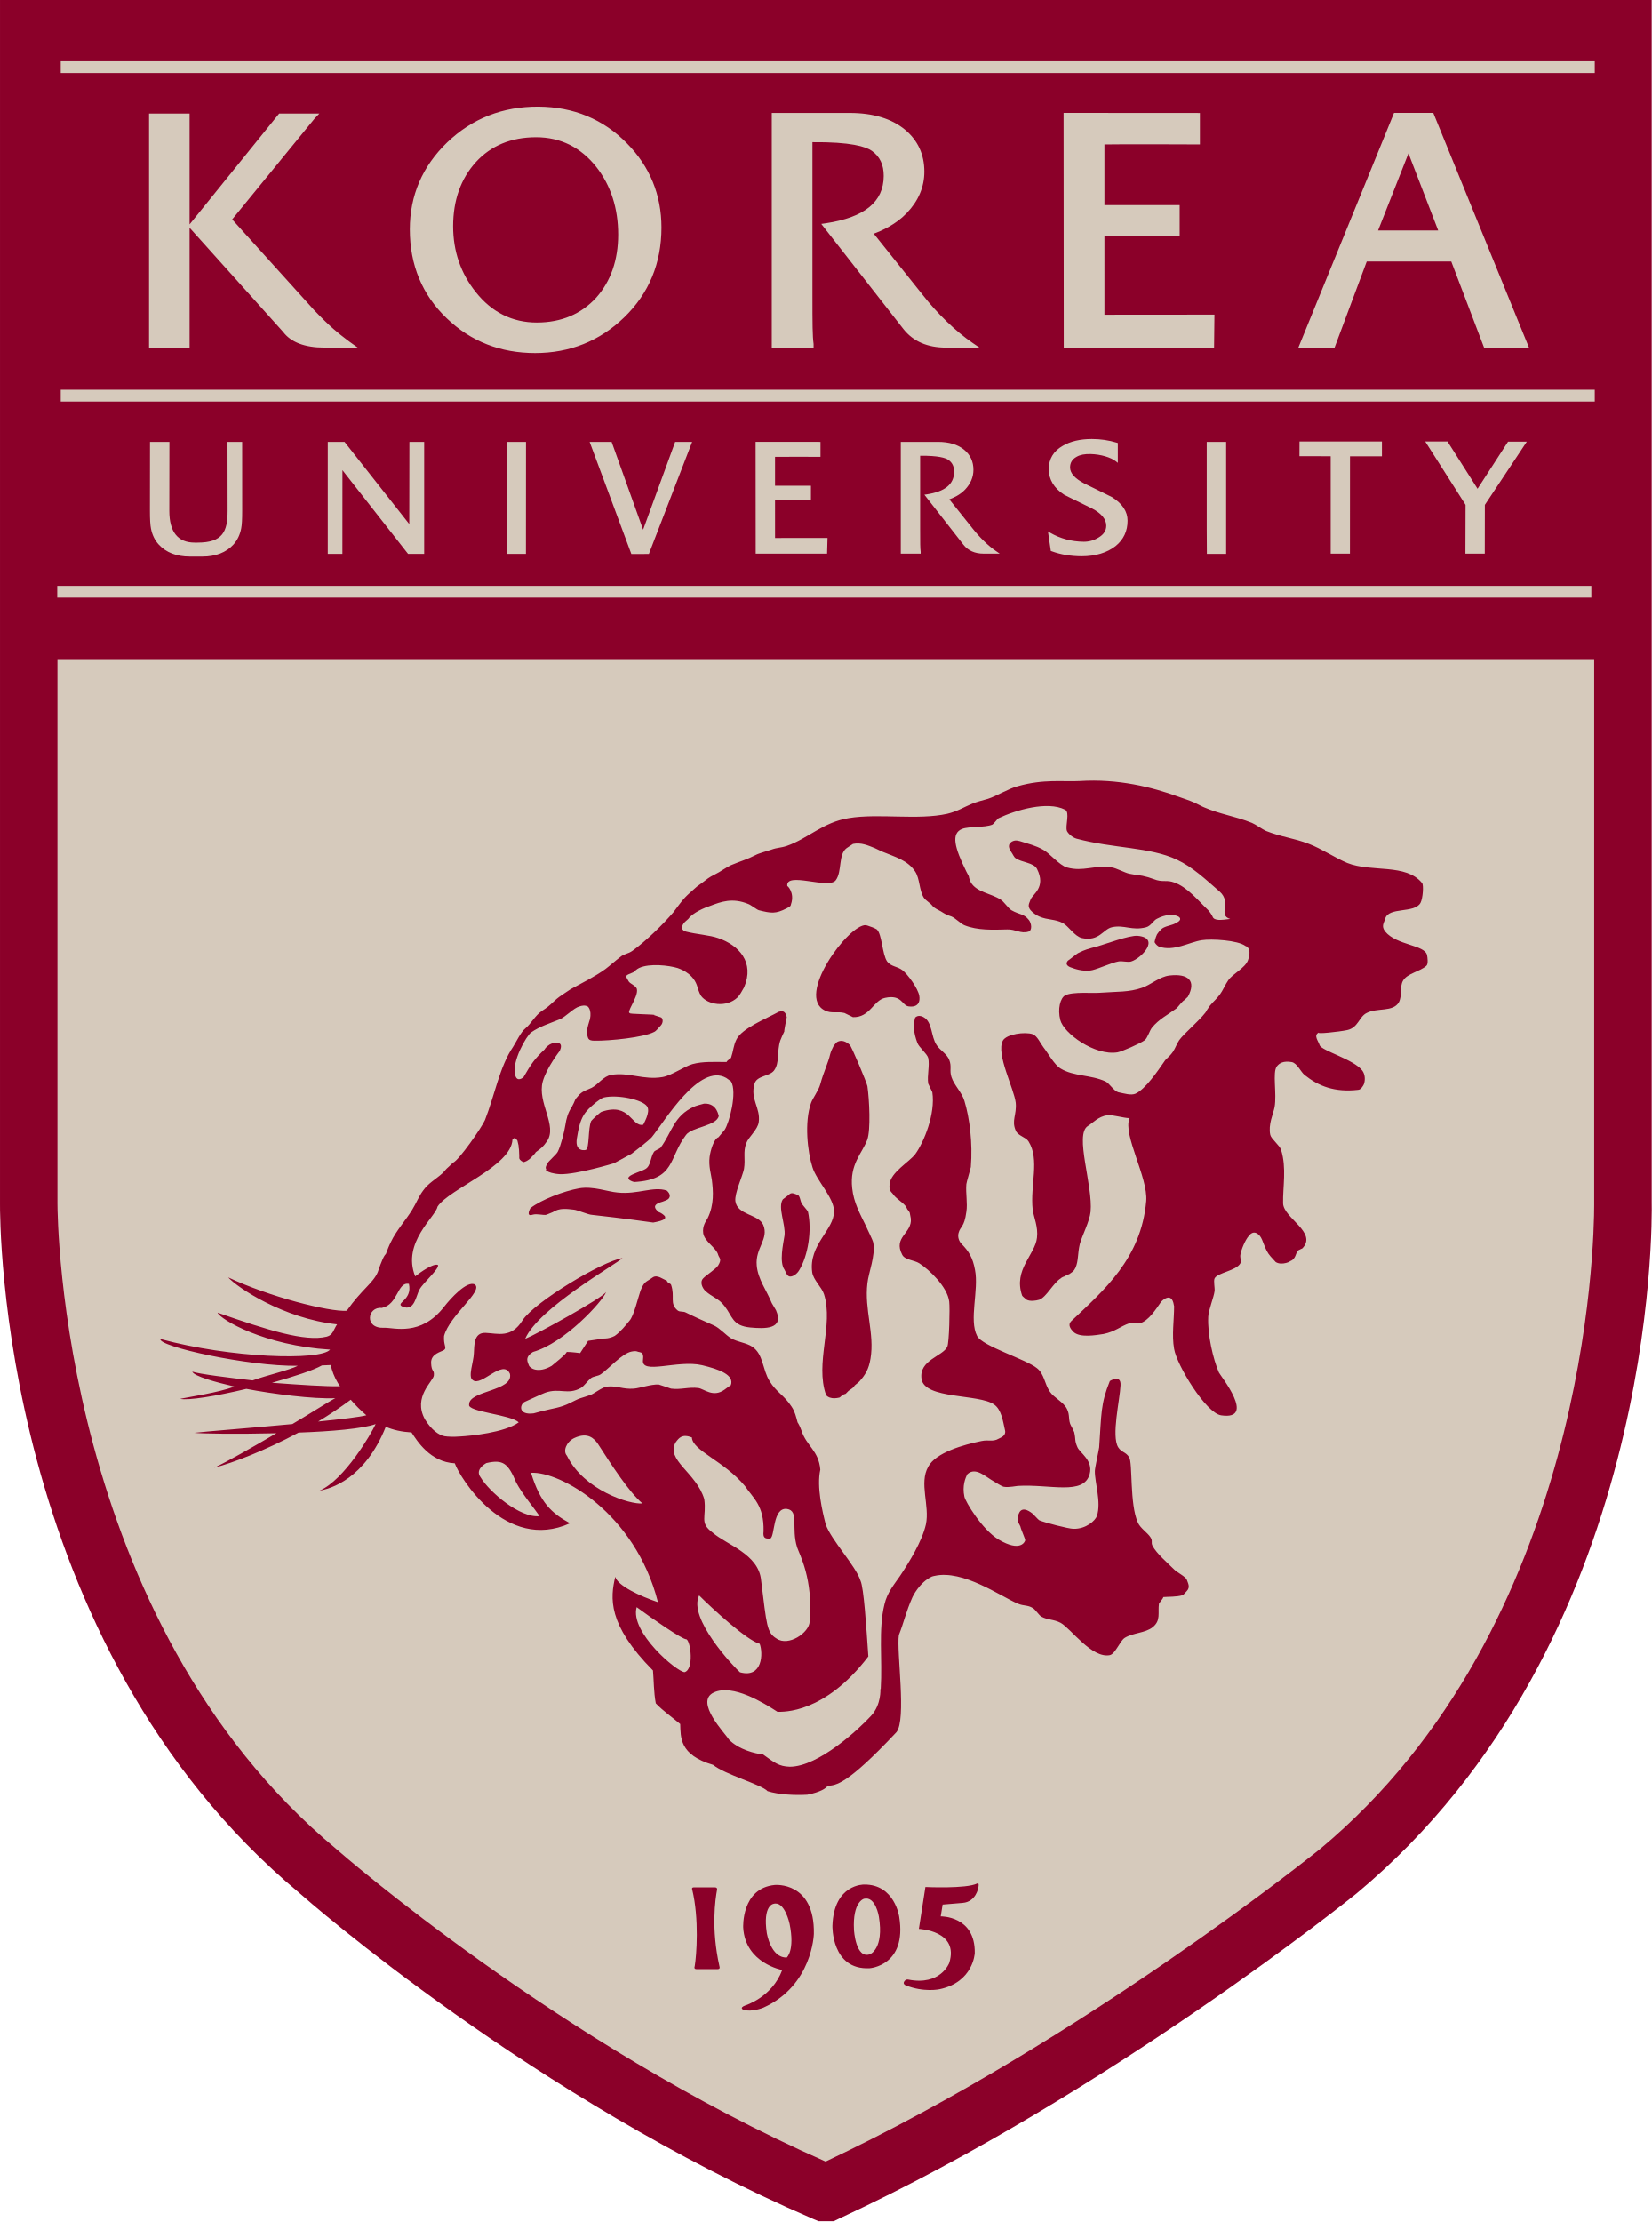
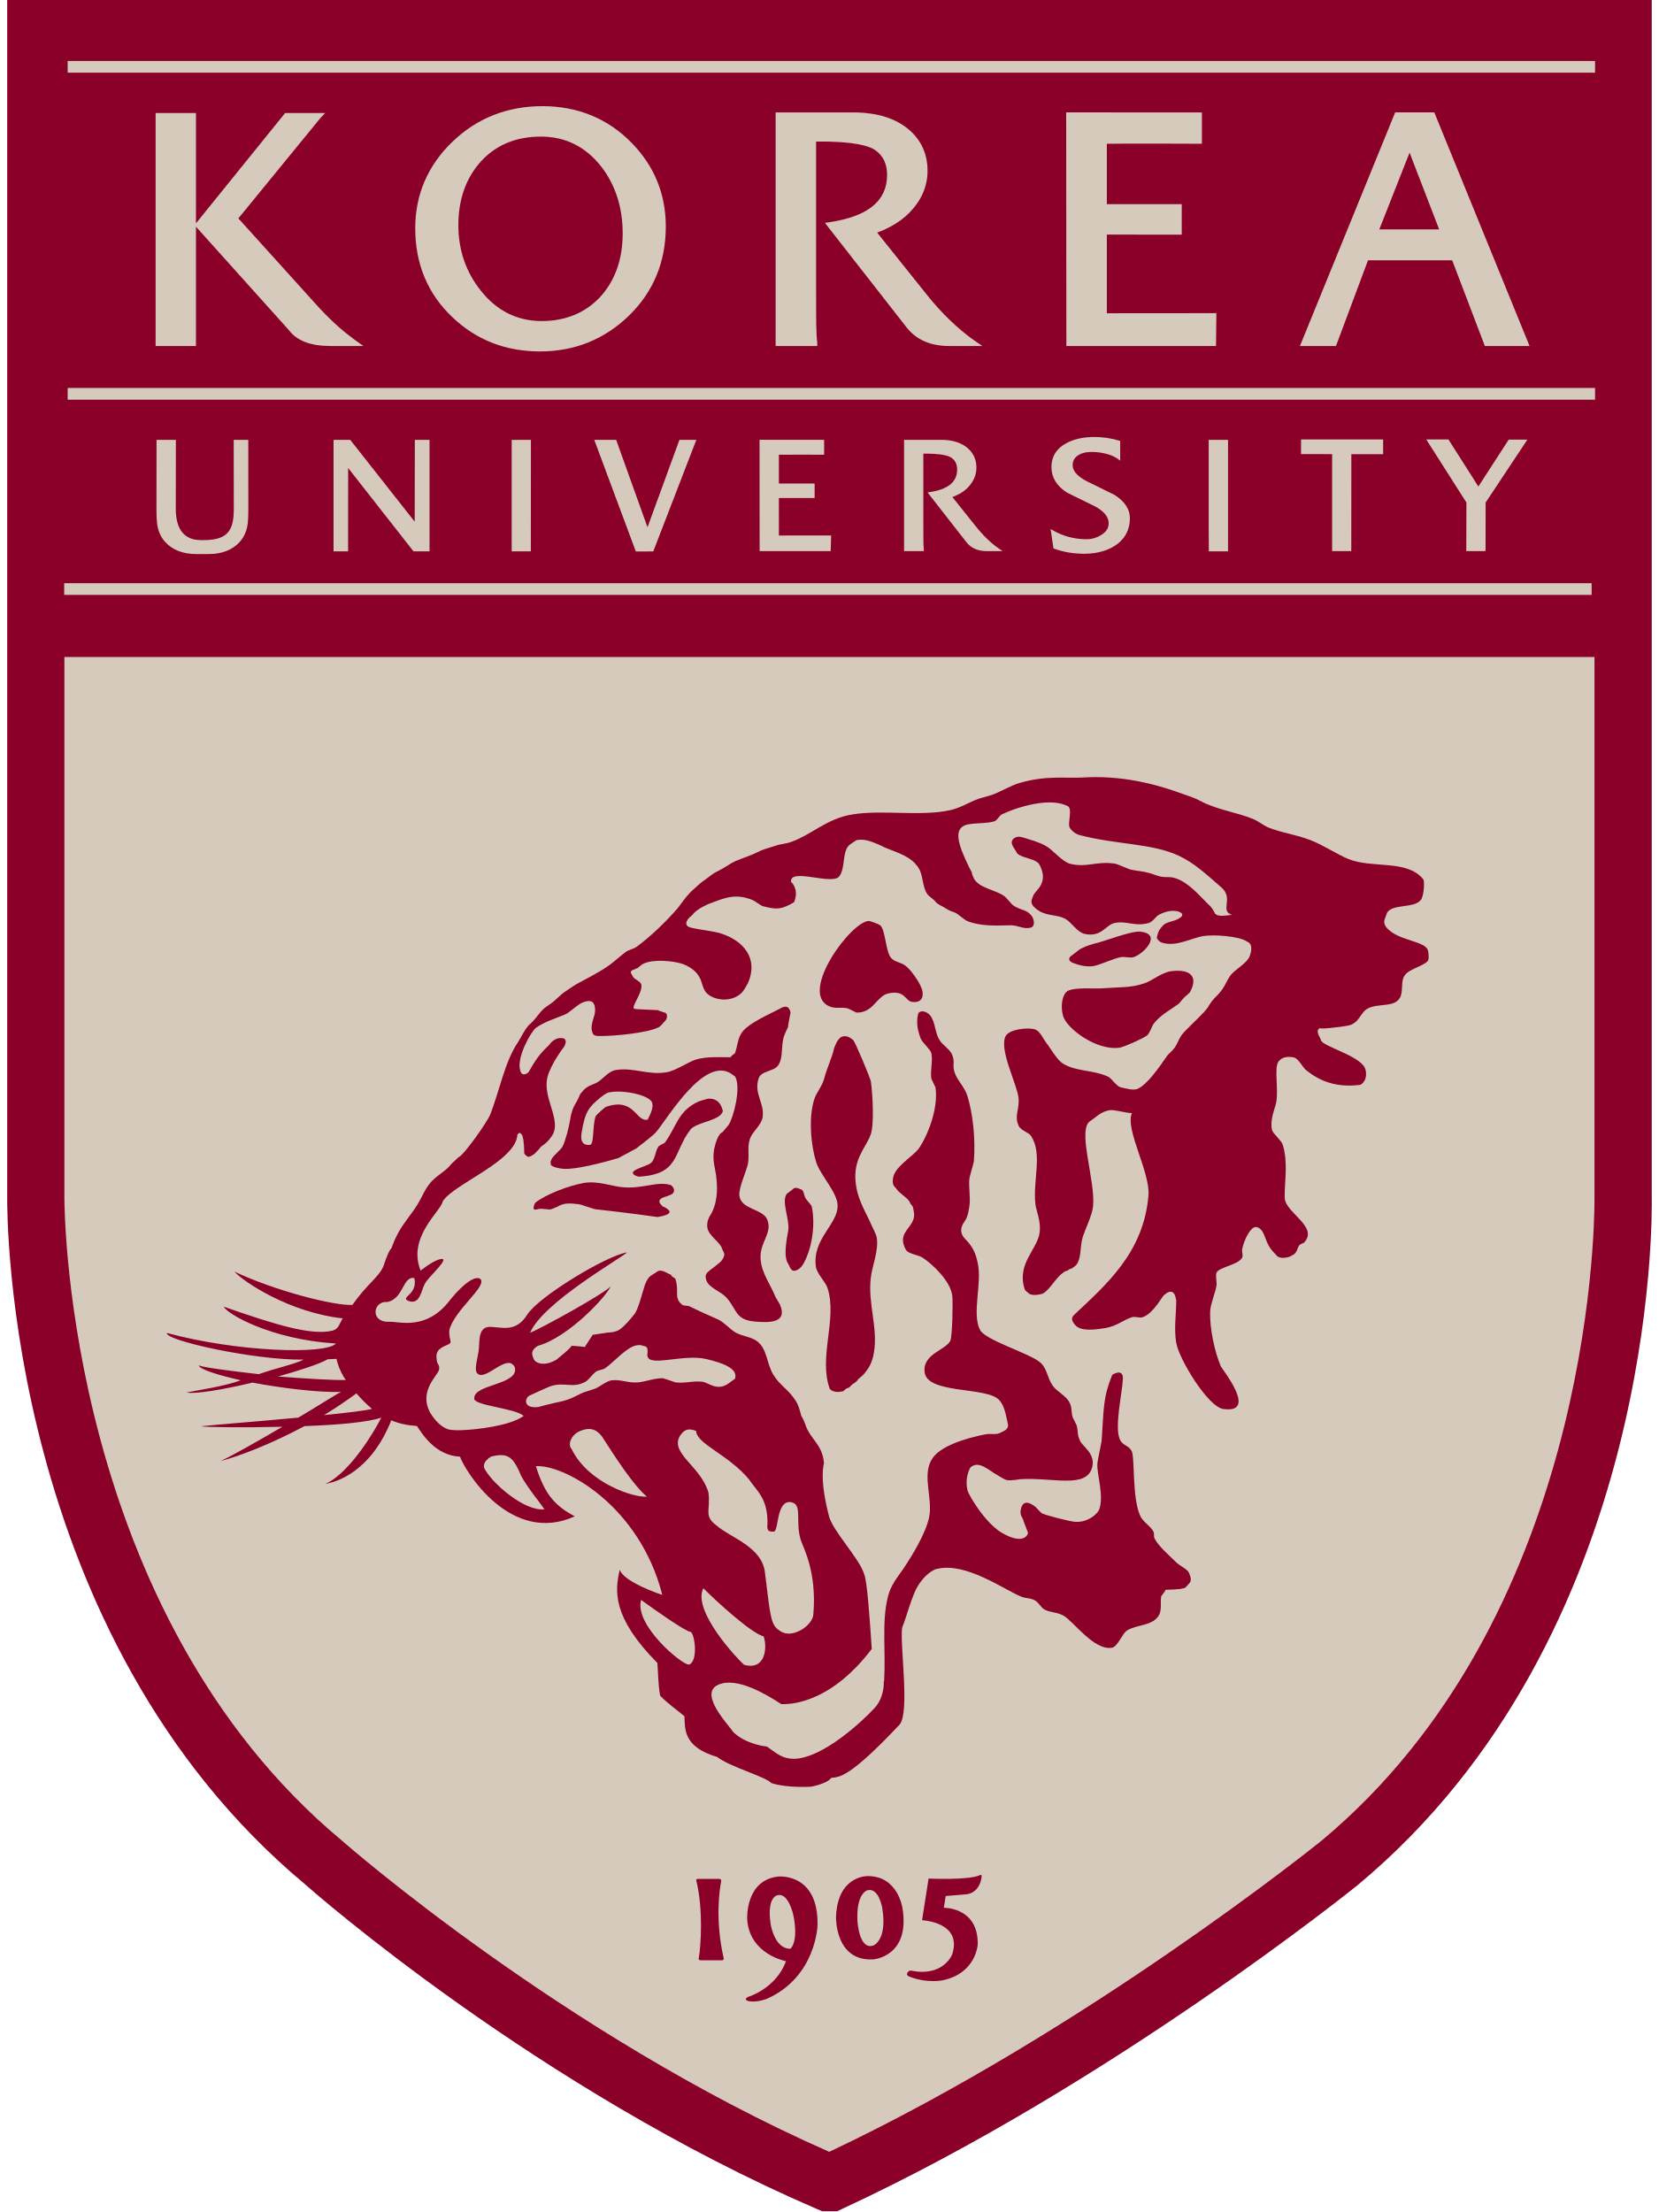
- <svg xmlns="http://www.w3.org/2000/svg" xml:space="preserve" width="200px" height="269px" x="0px" y="0px" viewBox="0 0 200 269">
+ <svg xmlns="http://www.w3.org/2000/svg" xml:space="preserve" width="72" height="96" x="0px" y="0px" viewBox="0 0 200 269">
  <path fill="#8B0029" d="M199.993 145.518V0H.001v145.591c-.018 2.128-.143 53.285 36.286 83.612l-.081-.065c1.144 1.016 28.39 24.904 62.243 39.489l.667.283h1.824l.692-.332c32.591-15.114 62.306-39.104 62.61-39.341 36.47-30.371 35.796-81.549 35.751-83.719z" />
  <path fill="#D6CABC" d="M7.354 7.417v1.418h185.745V7.417H7.354zM7.354 47.182v1.422h185.745v-1.422H7.354zM6.931 70.923v1.418h185.753v-1.418H6.931zM41.972 41.103c-.992-.756-1.935-1.465-3.969-3.599 0 0-8.585-9.499-9.89-10.946.332-.408 9.984-12.207 9.984-12.213l.57-.598h-4.869L22.956 27.16V13.747h-4.908v28.33h4.908v-14.51l11.323 12.605c.933 1.253 2.626 1.904 4.989 1.904h4.047l-.968-.69c.012.006-.375-.283-.375-.283zM65.2 12.91c-4.316-.025-8.032 1.428-11.042 4.315-3.004 2.887-4.536 6.434-4.536 10.537 0 4.321 1.509 7.955 4.493 10.789 2.898 2.781 6.486 4.187 10.679 4.187 4.188 0 7.826-1.455 10.805-4.34 2.969-2.879 4.493-6.529 4.493-10.848 0-3.953-1.404-7.383-4.167-10.188-2.862-2.928-6.481-4.424-10.725-4.452m-.205 26.132c-2.948 0-5.447-1.234-7.382-3.676-1.82-2.262-2.747-4.947-2.747-7.983 0-3.13.926-5.747 2.751-7.759 1.825-1.998 4.275-3.013 7.295-3.013 2.961 0 5.42 1.221 7.318 3.633 1.736 2.231 2.619 4.978 2.619 8.151 0 3.083-.892 5.651-2.657 7.632-1.821 1.995-4.252 3.015-7.197 3.015zM133.729 28.53l9.107.005v-3.711l-9.107.004v-7.343c1.988-.047 11.143-.003 11.248-.003l.311.003v-3.809l-16.506-.011v.315l.021 28.096h18.2l.045-3.992-13.318.011-.001-9.565zM173.342 13.666h-4.55l-11.583 28.411h4.384s3.755-10.027 3.896-10.423h10.235c.142.391 3.972 10.423 3.972 10.423h5.438l-11.586-28.411h-.206m.799 14.229h-7.279c.28-.734 3.188-8.09 3.679-9.33.474 1.244 3.323 8.603 3.6 9.33zM111.693 35.659s-4.709-5.885-5.898-7.373c.975-.356 2.68-1.118 3.983-2.481 1.425-1.481 2.144-3.176 2.144-5.026 0-2.08-.788-3.792-2.351-5.09-1.625-1.338-3.869-2.017-6.69-2.017h-9.432v28.405h5.063v-.437c-.133-.952-.14-2.415-.14-5.789v-18.64c4.633-.045 6.476.541 7.195 1.049.968.691 1.445 1.685 1.436 3.048-.018 3.135-2.317 5.009-7.025 5.718l-.536.075 9.957 12.746c1.179 1.485 2.904 2.229 5.134 2.229h4.056l-.836-.573c-2.021-1.382-4.238-3.511-6.06-5.844zM93.845 60.568h4.346v-1.77l-4.346.004v-3.501c.945-.024 5.308 0 5.361 0h.142v-1.813l-7.857-.007v.151l.011 13.391h8.644l.053-1.907-6.353.008-.001-4.556zM29.176 53.495h-1.63l.012 8.343c0 2.49-.575 3.845-3.638 3.845h-.356c-2.035 0-3.063-1.301-3.063-3.845l.012-8.343h-2.351l-.009 8.35c0 1.014.04 1.705.125 2.127.142.757.455 1.418.946 1.95.884.96 2.149 1.456 3.76 1.456h1.52c1.605 0 2.88-.496 3.758-1.456.484-.532.797-1.193.942-1.953.086-.419.121-1.11.121-2.124l-.004-8.35h-.145zM49.575 53.495l-.003.147s-.016 9.004-.016 9.797c-.504-.637-7.835-9.944-7.835-9.944h-2.034v13.556h1.77l.007-10.137c.5.645 7.943 10.132 7.943 10.132l1.954.005V53.495h-1.786zM61.352 53.495v13.556h2.329l.008-13.556h-2.337zM146.131 67.051h2.334V53.495h-2.351v10.582l.017 2.974M81.748 53.495s-3.618 9.902-3.879 10.625c-.257-.727-3.81-10.625-3.81-10.625h-2.664l5.051 13.567 2.122-.003 5.236-13.564h-2.056zM134.662 60.183c-.01-.01-1.822-.9-1.822-.9l-1.556-.762c-1.141-.599-1.715-1.25-1.715-1.938 0-.577.263-.999.798-1.292.405-.239.996-.354 1.716-.329 1.186.034 2.399.388 3.032.879l.235.188v-2.405l-.098-.031a10.32 10.32 0 0 0-3.052-.451c-1.401 0-2.586.277-3.52.825-1.124.64-1.691 1.594-1.691 2.826 0 1.253.63 2.3 1.874 3.101.007.008.667.332.667.332l2.704 1.326c1.138.601 1.715 1.296 1.715 2.082 0 .591-.301 1.065-.934 1.437a3.326 3.326 0 0 1-1.794.507c-1.459-.014-2.832-.376-4.07-1.093l-.263-.159.349 2.371.09.028c1.085.405 2.33.616 3.658.616 1.648 0 3.074-.43 4.097-1.241.968-.778 1.448-1.818 1.448-3.075.002-1.104-.627-2.051-1.868-2.842zM157.347 53.444v.146l-.007 1.628s3.5 0 3.783.013v11.787h2.331l.007-11.787h3.866v-1.787h-9.98zM182.601 53.461s-3.458 5.338-3.692 5.704c-.239-.366-3.638-5.721-3.638-5.721h-2.698s4.827 7.593 4.882 7.668l-.017 5.906h2.344l.01-5.903 5.08-7.654h-2.271zM117.757 63.964s-2.24-2.805-2.814-3.518c.477-.171 1.286-.53 1.902-1.175.677-.712 1.02-1.521 1.02-2.401 0-.991-.37-1.803-1.124-2.428-.775-.639-1.847-.954-3.181-.954h-4.492v13.535h2.406v-.215c-.062-.452-.062-1.11-.062-2.754v-8.887c2.199-.02 3.08.259 3.423.505.467.327.695.801.688 1.448-.007 1.497-1.104 2.393-3.347 2.729l-.252.034 4.741 6.071c.56.703 1.376 1.067 2.434 1.067h1.95l-.411-.283c-.962-.649-2.012-1.67-2.881-2.774zM193.029 145.591v.314c0 4.295-.767 50.949-33.207 77.953-.263.206-28.56 23.048-59.854 37.825-32.251-14.192-58.892-37.521-59.161-37.757l-.078-.068C7.341 196.065 6.956 147.455 6.956 145.671V79.895H193.03l-.001 65.696z" />
  <path fill="#8B0029" d="M84.34 238.39h2.555c.354 0 .223-.321.223-.321-1.041-4.591-.498-8.194-.298-9.263 0 0 .1-.315-.266-.315H84.03c-.344 0-.214.264-.214.264.856 3.53.524 8.001.301 9.294 0-.001-.158.341.223.341zM93.807 228.204c-4.068.394-3.817 5.162-3.817 5.162.249 4.315 4.723 5.131 4.723 5.131-1.222 3.309-4.49 4.295-4.49 4.295-.769.296-.206.518-.206.518.977.325 2.398-.249 2.398-.249 5.974-2.676 6.129-8.938 6.129-8.938.127-6.387-4.737-5.919-4.737-5.919m1.454 8.779c-1.947.059-2.415-2.974-2.415-2.974-.5-3.327.793-3.518.793-3.518 1.367-.428 1.965 2.404 1.965 2.404.665 3.264-.343 4.088-.343 4.088zM108.879 232.066s-.536-3.955-4.25-3.915c0 0-3.669-.093-3.836 4.994 0 0-.14 5.369 4.497 5.137 0 0 4.543-.283 3.589-6.216m-3.527 4.515c-1.756.643-1.95-2.942-1.95-2.942-.187-3.427 1.21-3.765 1.21-3.765 1.411-.354 1.805 2.168 1.805 2.168.636 3.896-1.065 4.539-1.065 4.539zM109.971 239.655c3.921.775 4.958-2.002 4.958-2.002 1.251-3.941-3.672-4.132-3.672-4.132l.792-5.072s4.941.234 6.262-.421c0 0 .308-.209.135.535 0 0-.273 1.683-1.885 1.809l-2.427.203-.231 1.429s4.201-.091 4.122 4.447c0 0-.156 3.506-4.257 4.37 0 0-1.922.421-4.135-.48 0 0-.338-.163-.159-.433 0 0 .158-.322.497-.253zM95.51 144.647c.313-.376.712-.111 1.047 0 .316.089.325.706.508 1.023.097.222.71.843.769 1.033.497 2.282 0 5.273-1.026 7.006-.291.532-.763.812-1.095.83-.431.037-.57-.595-.723-.83-.657-.917-.161-3.103 0-4.125.171-1.314-.856-3.431-.201-4.388.001.001.709-.549.721-.549zM64.478 147.055c.555-.166 1.352.11 1.689 0l.745-.305c.861-.554 1.717-.396 2.592-.305.437.049 1.73.609 2.161.625.691.08 3.953.434 7.427.932-.031-.012 1.851-.246 1.376-.769.298.339-.052-.283-.763-.529l-.242-.259c.028-.027-.601-.525.519-.898-.425.124.735-.171.961-.415.45-.484-.21-1.002-.21-1.002-1.641-.554-3.485.499-5.951.24-1.215-.099-2.937-.794-4.648-.514-1.864.332-4.604 1.382-5.909 2.398-.001.001-.622 1.087.253.801zM85.243 133.61c1.678-.1 1.753 1.638 1.792 1.46-.191 1.24-3.239 1.351-3.961 2.319-2.131 2.773-1.247 5.425-6.279 5.708 0 0-1.012-.234-.621-.649.316-.335 1.536-.657 1.985-.933.652-.374.598-1.423 1.027-2.068.09-.16.657-.36.797-.498 1.411-1.911 1.571-3.845 4.065-4.979.1-.062 1.009-.323 1.195-.36z" />
  <path fill="#8B0029" d="M101.362 126.145c.574-.324 1.141 0 1.518.34.218.155 2.064 4.57 2.147 5.01.235 1.605.416 5.307-.021 6.494-.619 1.655-2.151 2.932-1.819 5.868.18 1.729.941 3.072 1.67 4.573.086.249.844 1.716.882 2.023.283 1.58-.581 3.619-.712 4.898-.387 3.186.889 6.079.377 9.118-.215 1.307-.636 1.968-1.353 2.776l-.574.487c-.159.318-.443.423-.733.645l-.35.357c-.539.126-.591.443-.812.468-1.364.304-1.642-.495-1.556-.308-1.382-3.896.934-8.447-.25-12.209-.273-.864-1.293-1.726-1.43-2.648-.472-3.37 2.683-5.147 2.638-7.417 0-1.614-2.126-3.717-2.607-5.308-.602-1.866-1-5.444-.18-7.771.192-.571.923-1.525 1.125-2.278.387-1.455.985-2.653 1.193-3.622.072-.293.258-.719.414-1.002.056-.092.336-.439.433-.494zM141.595 118.1c2.275-.266 3.298.633 2.233 2.574l-.446.422c-.183.066-.788.859-.913.97-1.104.813-2.14 1.313-2.978 2.341-.29.344-.525 1.223-.881 1.523-.57.41-2.749 1.37-3.302 1.47-2.759.441-6.507-2.31-6.919-3.901-.356-1.362 0-2.688.592-3 .929-.472 3.381-.228 4.218-.313 2.126-.158 3.464-.041 5.09-.604.989-.322 2.116-1.346 3.306-1.482zM129.846 117.18s1.293.54 2.451.261c.819-.205 2.337-.9 3.102-1.037.463-.107 1.113.125 1.563 0 1.259-.383 3.576-2.845.802-3.108-1.01-.095-4.01 1.038-4.948 1.299-.937.239-1.521.394-2.299.802-.208.122-1.282 1.003-1.155.852-.001-.002-.709.592.484.931zM110.013 121.838c-.809-.112-.809-1.473-2.849-1.033-1.424.299-1.812 2.391-3.886 2.335l-1.03-.503c-.899-.216-1.548.097-2.337-.291-3.65-1.706 2.828-10.462 4.924-10.345.11 0 1.189.394 1.321.511.649.566.649 3.01 1.262 3.892.466.622 1.2.571 1.829 1.037.661.499 1.908 2.223 2.061 3.121-.002 0 .337 1.496-1.295 1.276zM143.717 192.584c.041-.053.041-.053 0 0zM143.717 192.584l-.01.01c.01 0 .01 0 .01-.01zM172.785 115.591c0 .014.003.031.003.051 0 .003.014.007.014.013-.013-.03-.013-.048-.017-.064zM140.086 113.125c.021-.047.045-.094.063-.132-.069.137-.08.16-.063.132zM124.331 157.351c-.003 0-.034 0-.045-.01.045.031.055.031.045.01zM94.306 122.484c-1.414.791-4.497 2.003-5.141 3.374-.359.719-.359 1.343-.648 2.205-.04.093-.421.246-.54.508-1.504 0-2.83-.095-4.133.254-1.02.29-2.489 1.37-3.624 1.567-2.3.397-4.059-.627-6.216-.264-.961.169-1.578 1.165-2.367 1.564-.675.323-.949.323-1.476.804l-.477.552a7.789 7.789 0 0 1-.462.979c-.468.705-.657 1.423-.769 2.182-.114.737-.542 2.505-.927 3.237-.187.353-1.16 1.147-1.3 1.473-.074.222-.293.439 0 .771-.337-.366-.269.359 1.598.459 2.052.042 6.521-1.326 6.521-1.326l2.145-1.156c.415-.32 2.079-1.58 2.446-2.018 1.563-1.938 5.743-9.001 8.995-7.153l.586.418c.776 1.306-.204 5.032-.786 5.886l-.735.877c-.581.188-.987 1.689-1.073 2.393-.137 1.113.186 2.122.269 2.744.168 1.341.308 3.035-.521 4.692-.179.32-.648.896-.523 1.794.157 1.017 1.599 1.761 1.807 2.604.125.422.496.488 0 1.298-.275.435-1.462 1.175-1.807 1.553-.469.477-.059 1.224.25 1.517.896.809 1.637.913 2.333 1.843.992 1.272.935 2.379 3.119 2.591 1.714.158 4.136.256 3.113-2.082l-.515-.872c-.61-1.523-1.677-2.879-1.82-4.549-.201-2.124 1.507-3.202.789-4.917-.575-1.317-3.161-1.169-3.376-2.881-.109-.954.861-2.978 1.044-3.889.199-1.245-.133-2.034.27-3.103.258-.763 1.392-1.621 1.516-2.574.243-1.711-1.078-2.79-.504-4.662.285-.965 1.794-.855 2.349-1.567.718-.96.323-2.285.761-3.633.043-.156.414-.962.489-1.102-.043-.059.297-1.735.297-1.735-.225-1.051-.879-.621-.957-.656m-16.41 13.675c-1.45.332-1.58-2.762-5.072-1.556-.18.068-1.16.967-1.243 1.109-.406.923-.187 3.278-.649 3.503 0 0-1.355.335-1.09-1.38.418-2.725.942-3.232 2.318-4.38.187-.15.703-.537.968-.596 1.646-.373 4.682.254 5.228 1.09.469.694-.523 2.23-.46 2.21z" />
  <path fill="#8B0029" d="M172.789 115.642c-.242-1.265-3.682-1.175-5.068-2.864-.52-.676-.135-1.047 0-1.552.394-1.476 3.537-.601 4.273-1.915.298-.551.398-2.175.2-2.397-1.967-2.419-6.126-1.267-9.065-2.44-1.411-.581-3.174-1.756-4.661-2.315-1.87-.715-3.313-.819-5.179-1.56-.426-.184-1.255-.793-1.701-.975-2.079-.834-3.728-1.001-5.795-1.885-.249-.09-.878-.449-1.151-.563-.827-.354-1.09-.405-1.971-.729-3.201-1.16-7.282-2.186-11.925-1.891-2.033.108-4.374-.268-7.51.625-1.085.273-2.6 1.211-3.617 1.531-.719.215-1.334.339-1.985.622-.901.367-1.701.894-2.938 1.187-3.561.797-8.312-.077-11.922.523-3.129.503-4.938 2.478-7.511 3.368-.786.259-1.11.176-1.884.459-.45.154-1.516.436-1.875.64-1.074.552-1.774.719-2.984 1.227-.607.273-1.329.829-1.916 1.101-.871.432-.921.552-1.641 1.076l-.586.425s-1.266 1.106-1.419 1.302c-.503.527-.987 1.253-1.421 1.802-1.317 1.535-3.295 3.46-4.933 4.648-.596.432-1.015.34-1.539.798-.62.47-1.165.973-1.755 1.422-1.358.974-2.715 1.618-4.211 2.44l-.961.64c-1.267.833-1.215 1.168-2.529 1.997-.855.586-1.229 1.463-2.019 2.135-.52.404-1.117 1.669-1.466 2.209-1.628 2.385-2.239 5.896-3.399 8.851-.348.84-3.176 4.917-3.879 5.176l-.52.495c-.403.339-.403.439-.77.799-.836.744-1.68 1.169-2.325 2.079-.527.704-.836 1.534-1.317 2.315-.741 1.218-1.96 2.565-2.577 3.894-.251.49-.431.981-.607 1.452-.065.068-.112.152-.131.152-.316.404-.864 2.074-.864 2.074-.574 1.334-1.942 2.085-3.751 4.664-2.113.151-9.399-1.697-14.354-4.046 1.109 1.235 6.669 4.976 13.182 5.688-.432.637-.469 1.286-1.25 1.491-2.606.643-7.131-.783-13.219-2.909.353.85 5.712 3.994 13.625 4.475-1.172 1.375-12.042 1.033-20.545-1.282-.323.889 10.629 3.325 16.641 3.242-1.03.528-3.733 1.141-5.474 1.768-2.737-.305-6.564-.781-7.307-1.062.173.554 2.883 1.292 5.128 1.812-2.157.771-5.354 1.218-6.596 1.479.906.228 4.373-.325 8.017-1.203 3.193.612 8.08 1.249 10.768 1.127-.675.335-3.203 1.964-5.2 3.133-5.106.48-10.663.906-11.857 1.058.67.102 5.148.173 9.923.053-2.915 1.707-6.025 3.487-7.521 4.17 2.215-.568 6.168-2.079 10.209-4.25 4.009-.142 7.767-.471 9.332-1.03-.536 1.169-3.776 6.76-6.793 8.057 1.302-.215 5.488-1.393 8.019-7.731.899.388 1.922.615 3.115.688.667 1.007 2.246 3.585 5.238 3.735.61 1.735 6.158 10.784 13.953 7.258-2.251-1.225-3.612-2.494-4.722-6.107 3.457-.215 12.613 4.807 15.37 15.659-2.168-.729-4.88-1.983-5.168-3.072-.595 2.513-.985 5.75 4.567 11.344.106 1.196.086 2.631.341 3.983.917.957 1.976 1.67 2.957 2.503.069 1.574-.152 3.737 3.985 4.948 1.407 1.162 5.923 2.405 6.583 3.18 1.348.434 3.349.517 4.806.434 0 0 1.962-.332 2.486-1.083.979-.055 2.308-.086 8.31-6.479 1.259-1.504 0-9.771.301-11.777.587-1.458.851-2.803 1.653-4.598 0 0 .812-1.771 2.345-2.482.103-.049.193-.049.321-.083 3.457-.781 7.956 2.455 10.085 3.361.775.317 1.183.145 1.805.525.308.158.736.864 1.05 1.044.761.425 1.494.308 2.345.76 1.238.691 3.755 4.329 5.947 3.908.678-.163 1.217-1.719 1.805-2.095 1.023-.627 2.454-.568 3.367-1.279 1.044-.824.615-1.747.775-2.863 0-.052.483-.574.529-.796.508-.049 1.635-.003 2.341-.228.09-.034.387-.381.508-.513.446-.466.121-.961 0-1.342-.156-.415-1.214-.904-1.545-1.265-.778-.774-2.109-1.902-2.607-2.843-.235-.478.063-.576-.266-1.064-.342-.539-1.248-1.099-1.525-1.791-1-2.223-.602-7.183-1.041-7.873-.411-.667-.919-.58-1.324-1.204-.861-1.365.201-5.764.276-7.507.077-1.396-1.293-.525-1.293-.525-1.134 2.795-1.013 4.033-1.293 8.032-.042.354-.522 2.49-.522 2.866-.018 1.398.802 3.767.249 5.437-.183.547-1.307 1.597-2.845 1.556-.581 0-3.482-.753-4.139-1.033-.127-.066-.743-.769-.792-.793-1.438-1.141-1.743-.068-1.805.502-.045.602.197.716.315 1.048.052.332.636 1.577.577 1.677-.021.125-.525 1.487-3.219-.1-2.03-1.232-4.035-4.612-4.142-5.193-.28-1.304.12-2.282.369-2.729 1.013-.916 2.22.355 3.23.902.256.135.878.574 1.189.633.595.1 1.55-.11 1.681-.11 3.935-.231 8.008 1.196 8.706-1.446.436-1.656-1.196-2.549-1.483-3.232-.37-.845-.18-.892-.391-1.822-.035-.072-.304-.674-.367-.747-.401-.692-.111-1.293-.512-2.067-.411-.843-1.576-1.355-2.061-2.078-.67-.957-.67-2.153-1.57-2.855-1.327-1.085-6.635-2.666-7.253-3.901-1.01-1.956.234-5.557-.256-8.014-.266-1.442-.733-2.227-1.614-3.115-.339-.346-.501-.864-.377-1.332.228-.86.685-.625.947-2.559.166-1.058-.097-2.254 0-3.36.007-.18.512-1.874.543-2.074.235-2.891-.142-5.916-.781-8.009-.305-1.021-1.249-1.901-1.563-2.868-.272-.811.056-1.277-.272-2.083-.256-.712-1.162-1.208-1.522-1.791-.705-1.03-.497-2.784-1.573-3.379-.788-.438-1.067.173-1.02 0-.263.949-.208 1.875.255 3.103.188.53 1.159 1.297 1.314 1.821.2.957-.155 2.117 0 3.113l.498 1.044c.397 2.599-1.017 6.048-2.068 7.496-.74.961-2.966 2.192-3.102 3.627-.114.899.252.928.481 1.304.334.477 1.403 1.097 1.569 1.549.118.339.249.271.384.605l.134.705c.18 1.812-2.185 2.224-1.037 4.397.325.627 1.438.627 2.061 1.024 1.176.747 3.413 2.845 3.624 4.644.097.791-.003 4.961-.235 5.459-.54 1.155-3.451 1.604-3.119 3.89.367 2.493 6.943 1.787 8.79 3.099.878.612 1.058 1.945 1.324 3.135.149.644-.495.861-.781 1.008-.695.404-1.193.093-2.075.28-2.136.435-5.553 1.394-6.448 3.115-1.127 1.978.2 4.699-.277 6.97-.47 2.065-2.019 4.571-3.132 6.241-.688 1.01-1.559 2.012-1.885 3.437-.764 3.057-.232 6.666-.453 10.255l-.042.028s.132 1.86-1.12 3.216c-1.425 1.563-6.355 6.175-9.853 6.175-1.298-.042-1.829-.47-3.243-1.494-.895-.076-2.946-.574-4.13-1.808-.372-.661-4.236-4.577-1.808-5.695 2.285-1.05 5.981 1.238 7.693 2.346.695 0 5.693.249 11.002-6.709-.249-3.645-.55-8.313-.947-9.162-.553-1.784-3.568-4.941-4.214-6.829-.399-1.535-1.118-4.543-.653-6.628-.202-2.327-1.672-2.839-2.282-4.724-.167-.477-.366-.847-.472-.993-.183-.68-.31-1.289-.728-1.91-.921-1.411-1.821-1.716-2.665-3.093-.88-1.431-.723-3.215-2.078-4.148-.747-.498-1.748-.546-2.583-1.03-.607-.363-1.373-1.24-2.074-1.553-.818-.366-1.044-.471-1.873-.837-.406-.197-1.141-.525-1.497-.711-.363-.212-.73-.028-1.036-.277-1-.851-.28-1.614-.776-3.087-.048-.185-.438-.19-.529-.522-.414-.111-1.141-.771-1.703-.378-.773.571-.993.405-1.473 1.592-.278.781-.806 3.079-1.333 3.641-.464.556-1.055 1.327-1.79 1.843-.688.359-1.29.317-1.29.317l-1.938.283-.964 1.484s-1.055-.142-1.613-.142c-.158.359-1.436 1.341-1.837 1.687-1.642.962-2.649.284-2.758-.068-.083-.308-.601-.959.507-1.618 3.798-1.066 8.455-6.15 8.846-7.251-.484.74-8.345 5.083-9.799 5.667 1.563-3.707 11.194-9.132 11.78-9.775-2.465.375-10.67 5.332-12.096 7.524-1.364 2.209-2.97 1.594-4.481 1.528-1.47-.049-1.349 1.532-1.416 2.5-.019.947-.75 2.87-.131 3.215 1.007.864 3.656-2.648 4.5-.76.462 2.109-4.989 2.012-4.942 3.717-.261.898 5.033 1.206 6.002 2.163-1.696 1.242-5.862 1.643-7.1 1.706-.773.062-1.47.031-1.867-.031-.688-.122-1.591-.75-2.384-2.044-1.507-2.737 1.039-4.622 1.079-5.324.062-.733-.286-.343-.332-1.494-.043-1.147 1.247-1.341 1.575-1.583.367-.256-.095-.575-.008-1.688.672-2.52 4.781-5.425 3.73-6.233-.956-.505-2.949 1.694-3.722 2.693-2.826 3.645-6.12 2.5-7.236 2.546-2.494.134-2.056-2.591-.313-2.4 2.009-.415 1.86-3.192 3.287-2.915.46 2.032-1.79 2.317-.738 2.77 1.437.566 1.573-1.31 2.027-2.1.429-.801 2.45-2.53 2.223-2.965-.586-.205-2.076.857-2.752 1.383-1.641-4.098 2.493-7.213 2.697-8.428 1.356-2.139 8.939-4.878 9.08-8.128l.208-.179s.142-.09.372.289h.015c.051.197.086.409.146.627.015.266-.012.505-.012.505l.034-.316c.059.513.037.952.059.845v.492c.071.289.453.44.516.469.157-.028.576-.158.966-.607.062-.066.503-.488.503-.589.728-.532.859-.609 1.373-1.335 1.3-1.895-1.208-4.673-.513-7.231.477-1.702 2.063-3.711 2.063-3.711.429-.97-.25-.962-.25-.962-1-.179-1.696.891-1.547.75-1.281 1.205-1.665 1.791-2.595 3.4 0 0-.782.706-1.011-.264-.45-1.604 1.37-4.758 1.941-5.161 1.063-.73 2.146-1.047 3.482-1.59.672-.282 1.668-1.361 2.337-1.54.328-.112.686-.184 1.027 0 0 0 .505.368.27 1.54 0 0-.512 1.402-.332 1.919.109.348.063.68.853.68 1.858.034 6.016-.398 7.234-1.051.278-.109.548-.52.797-.757.384-.391.286-.971 0-1.029l-.797-.262c.61-.09-3.507-.12-2.844-.241-.723.121.974-1.92.775-2.887-.083-.459-.892-.649-1.035-1.018-.083-.231-.521-.574 0-.781l.596-.254c.201-.145.415-.388.697-.518 1.3-.604 3.641-.308 4.664 0 .111.056 1.782.518 2.337 2.077.146.438.261.921.515 1.305.781 1.069 3.064 1.455 4.403.183.266-.246.591-.852.79-1.208 1.328-3.055-.641-5.132-3.129-5.978-1.001-.358-2.626-.456-3.881-.781-.887-.249-.355-.993-.101-1.216l.379-.336c.492-.729 2.031-1.378 2.593-1.551 1.373-.52 2.721-1.035 4.659-.246.289.098 1.046.692 1.266.754 1.473.368 2.028.477 3.392-.234.546-.266.465-.337.515-.503.484-1.389-.477-2.31-.449-2.161-.289-1.869 5.042.438 5.872-.739.781-1.064.273-3.099 1.304-3.875.117-.067.726-.497.775-.513.992-.209 1.86.203 2.648.513l.844.401c1.681.692 3.136 1.066 4.045 2.443.57.901.463 2.207 1.02 3.125.239.388.792.64 1.076 1.035.238.283.698.474 1.009.649.478.301.664.422 1.283.62.46.186 1.125.877 1.563 1.057 1.58.643 3.475.553 5.183.511 1.016-.039 1.618.554 2.579.266.495-.168.354-1.044.045-1.415-.619-.784-1.089-.597-2.113-1.18-.4-.246-.906-1.043-1.299-1.281-1.183-.77-2.897-.879-3.613-2.081-.097-.189-.232-.536-.252-.756l-.291-.55c-1.432-2.905-1.888-4.627-.512-5.174.857-.324 2.732-.141 3.651-.517.208-.112.602-.694.764-.781 2.057-.977 5.923-2.117 8.042-1.031.64.301 0 1.949.238 2.586.135.281.609.764 1.152.923 4.446 1.196 8.89.999 12.153 2.541 1.946.918 3.437 2.354 5.19 3.872 1.504 1.339-.281 2.853 1.269 3.306-1.058.14-1.957.257-2.14-.295-.052-.137-.37-.62-.519-.762-1.166-1.105-2.521-2.813-4.132-3.362-.837-.307-1.204-.044-2.089-.275l-1.044-.352c-1.123-.315-1.207-.207-2.307-.433-.491-.098-1.604-.698-2.088-.751-2.199-.328-3.434.556-5.446 0-.926-.273-2.122-1.746-2.873-2.14-.93-.529-1.788-.713-2.832-1.049-.421-.113-.636-.113-.951.048-.574.337-.384.848-.087 1.272.173.228.318.618.519.742.732.527 2.192.527 2.593 1.294 1.145 2.263-.535 3.05-.778 3.724-.121.409-.438.731 0 1.281.243.29.758.652 1.051.762 1.047.456 1.877.281 2.856.789.695.368 1.428 1.626 2.327 1.825 2.075.445 2.569-1.086 3.62-1.315 1.5-.332 2.427.459 4.149 0 .57-.153.888-.83 1.289-1.018.993-.527 1.978-.601 2.597-.281 0 0 .667.322-.266.789-.536.295-.989.295-1.545.575-.376.203-.708.73-.771.816-.176.358-.297.902-.286.938.162.293.386.453.529.531 1.805.623 3.647-.546 5.193-.781 1.148-.183 4.357 0 5.28.703 0 0 .854.177.301 1.731-.343.933-1.819 1.614-2.375 2.405-.329.448-.688 1.299-1.024 1.737-.546.706-.64.684-1.193 1.336l-.38.552c-.225.664-2.863 2.902-3.361 3.652-.297.444-.435.915-.75 1.395-.474.676-.82.79-1.062 1.2-.761 1.094-2.248 3.312-3.475 3.873-.55.229-1.321-.024-2.085-.177-.522-.142-1.086-1.098-1.538-1.306-1.813-.828-3.828-.594-5.426-1.556-.798-.476-1.535-1.875-2.102-2.59-.377-.49-.719-1.348-1.293-1.574-.927-.32-3.177-.024-3.617.781-.854 1.628 1.376 5.814 1.563 7.534.132 1.46-.54 2.124 0 3.352.249.625 1.221.788 1.542 1.299 1.404 2.209.18 5.332.512 8.284.131.92.678 2.061.518 3.386-.221 2.067-2.88 3.848-1.805 6.987.038.132.543.495.578.532.412.2 1.061.117 1.5-.01.861-.301 1.698-2.029 2.604-2.586.09-.107.387-.253.547-.253.096-.181.342-.193.483-.26.381-.287.533-.297.761-.778.366-.84.242-1.673.519-2.869.27-.988 1.187-2.749 1.304-3.891.315-3.17-1.981-9.37-.332-10.394.63-.391 1.256-1.141 2.345-1.306.484-.115 2.046.366 2.721.349-.011.018-.018.024-.018.024-.843 1.984 2.265 7.168 2.02 10.026-.605 6.968-5.155 10.815-9.083 14.532-.449.443-.069.944.27 1.293.774.737 2.665.411 3.647.257 1.421-.291 2.057-.935 3.104-1.291.384-.154.854.088 1.283 0 1.073-.293 1.985-1.744 2.594-2.623 0 0 1.269-1.362 1.536.442l.027.1c0 1.685-.294 3.526 0 5.169.308 1.946 3.855 7.786 5.698 8.05 4.315.632-.1-4.8-.277-5.187-.705-1.643-1.389-4.57-1.289-6.732.021-.791.681-2.389.771-3.131.042-.371-.149-1.229 0-1.528.339-.692 2.625-.917 3.119-1.826.132-.259-.062-.729 0-1.024.107-.625.561-1.78 1.044-2.319.309-.387.754-.605 1.293 0 .442.498.561 1.655 1.304 2.492l.636.698c.764.495 2.002-.161 1.677-.086.802-.222.709-1.037 1.044-1.32.056-.046.505-.246.505-.246 1.874-1.925-2.282-3.665-2.331-5.452-.042-1.984.443-4.28-.242-6.473-.172-.547-1.189-1.32-1.307-1.809-.28-1.25.37-2.57.519-3.361.29-1.655-.277-4.204.27-4.933.303-.404.809-.697 1.804-.524.657.12 1.096 1.194 1.553 1.558 1.698 1.365 3.665 2.126 6.487 1.802.349-.007.64-.54.701-.687.18-.517.146-1.181-.186-1.635-1.017-1.367-4.965-2.408-5.177-3.091-.155-.508-.781-1.187-.093-1.528-.377.217 2.431-.081 3.444-.294 1.32-.29 1.418-1.601 2.33-2.06 1.29-.682 3.185-.086 3.907-1.294.429-.781.093-1.895.504-2.61.512-.915 2.051-1.097 2.843-1.826.239-.218.128-1.018.073-1.272m-104.144 60.59c-.509-.563-.08-1.666.859-2.131 1.73-.818 2.446.132 2.82.582 1.679 2.607 3.856 5.981 5.471 7.324-1.494.145-7.066-1.556-9.15-5.775m14.253 26.202c-.907 0-6.675-4.854-5.807-7.872 1.711 1.263 5.548 3.945 6.034 3.89.515.304.921 3.644-.227 3.982m6.704.018c-.753-.661-6.341-6.569-4.946-9.309 1.536 1.54 5.806 5.471 7.331 5.854.429 1.121.366 4.212-2.385 3.455m.602-22.554c.978 1.465 2.323 2.322 2.251 5.483-.093.771.156.926.804.87.586-.172.266-3.81 2.034-3.58 1.5.225.483 2.31 1.226 4.653.274.836 1.968 3.841 1.516 8.989-.043 1.331-2.571 3.063-4.013 2.047-1.184-.716-1.184-1.598-1.863-7.039-.289-3.21-4.204-4.314-5.864-5.781-1.665-1.224-.715-1.829-1.02-4.056-.958-3.227-4.716-4.733-3.458-6.88.391-.534.77-1.042 1.96-.59.067 1.597 3.879 2.834 6.427 5.884m-26.698-10.179c-.098.052-.114.062.035-.012-.004 0-.02.009-.035.012.386-.166 2.059-.955 2.5-1.116 1.77-.627 2.712.32 4.341-.585.383-.235.813-.86 1.169-1.152.304-.276.868-.245 1.231-.501.903-.608 2.583-2.541 3.743-2.749.667-.124.664.052 1.004.083 0 .066.497-.1.367.896-.309 1.914 4.197-.024 7.162.678 2.012.483 3.975 1.165 3.454 2.461.071-.139-.589.401-.746.498-1.387 1.002-2.466-.097-3.169-.197-1.21-.145-2.069.225-3.309.073 0-.018-1.488-.498-1.488-.498-.939-.049-2.294.442-3.014.498-1.362.104-2.019-.378-3.243-.249-.597.068-1.558.85-1.992 1.003-.399.151-.864.286-1.255.411-.27.065-.941.435-1.253.576-1.234.609-1.969.609-3.498 1.011l-.883.238c-1.899.252-1.712-1.047-1.121-1.379m-4.616 7.399c2.04-.478 2.642.046 3.618 2.368.723 1.372 2.243 3.191 2.826 4.056-2.351.271-6.091-2.939-7.139-4.692-.663-.862.351-1.546.695-1.732m-25.959-9.723c2.685-.75 5.057-1.525 6.049-2.098.36-.024.708-.024 1.067-.046.152.713.429 1.438.855 2.155.094.154.187.289.273.415-1.625.037-4.904-.171-8.244-.426m5.594 4.695a51.906 51.906 0 0 0 3.946-2.642c.57.671 1.196 1.294 1.891 1.885-.725.197-3.004.48-5.837.757z" />
  <path fill="#8B0029" d="M63.506 169.719c.016-.003.031-.012.035-.012-.149.073-.133.064-.035.012z" />
</svg>
